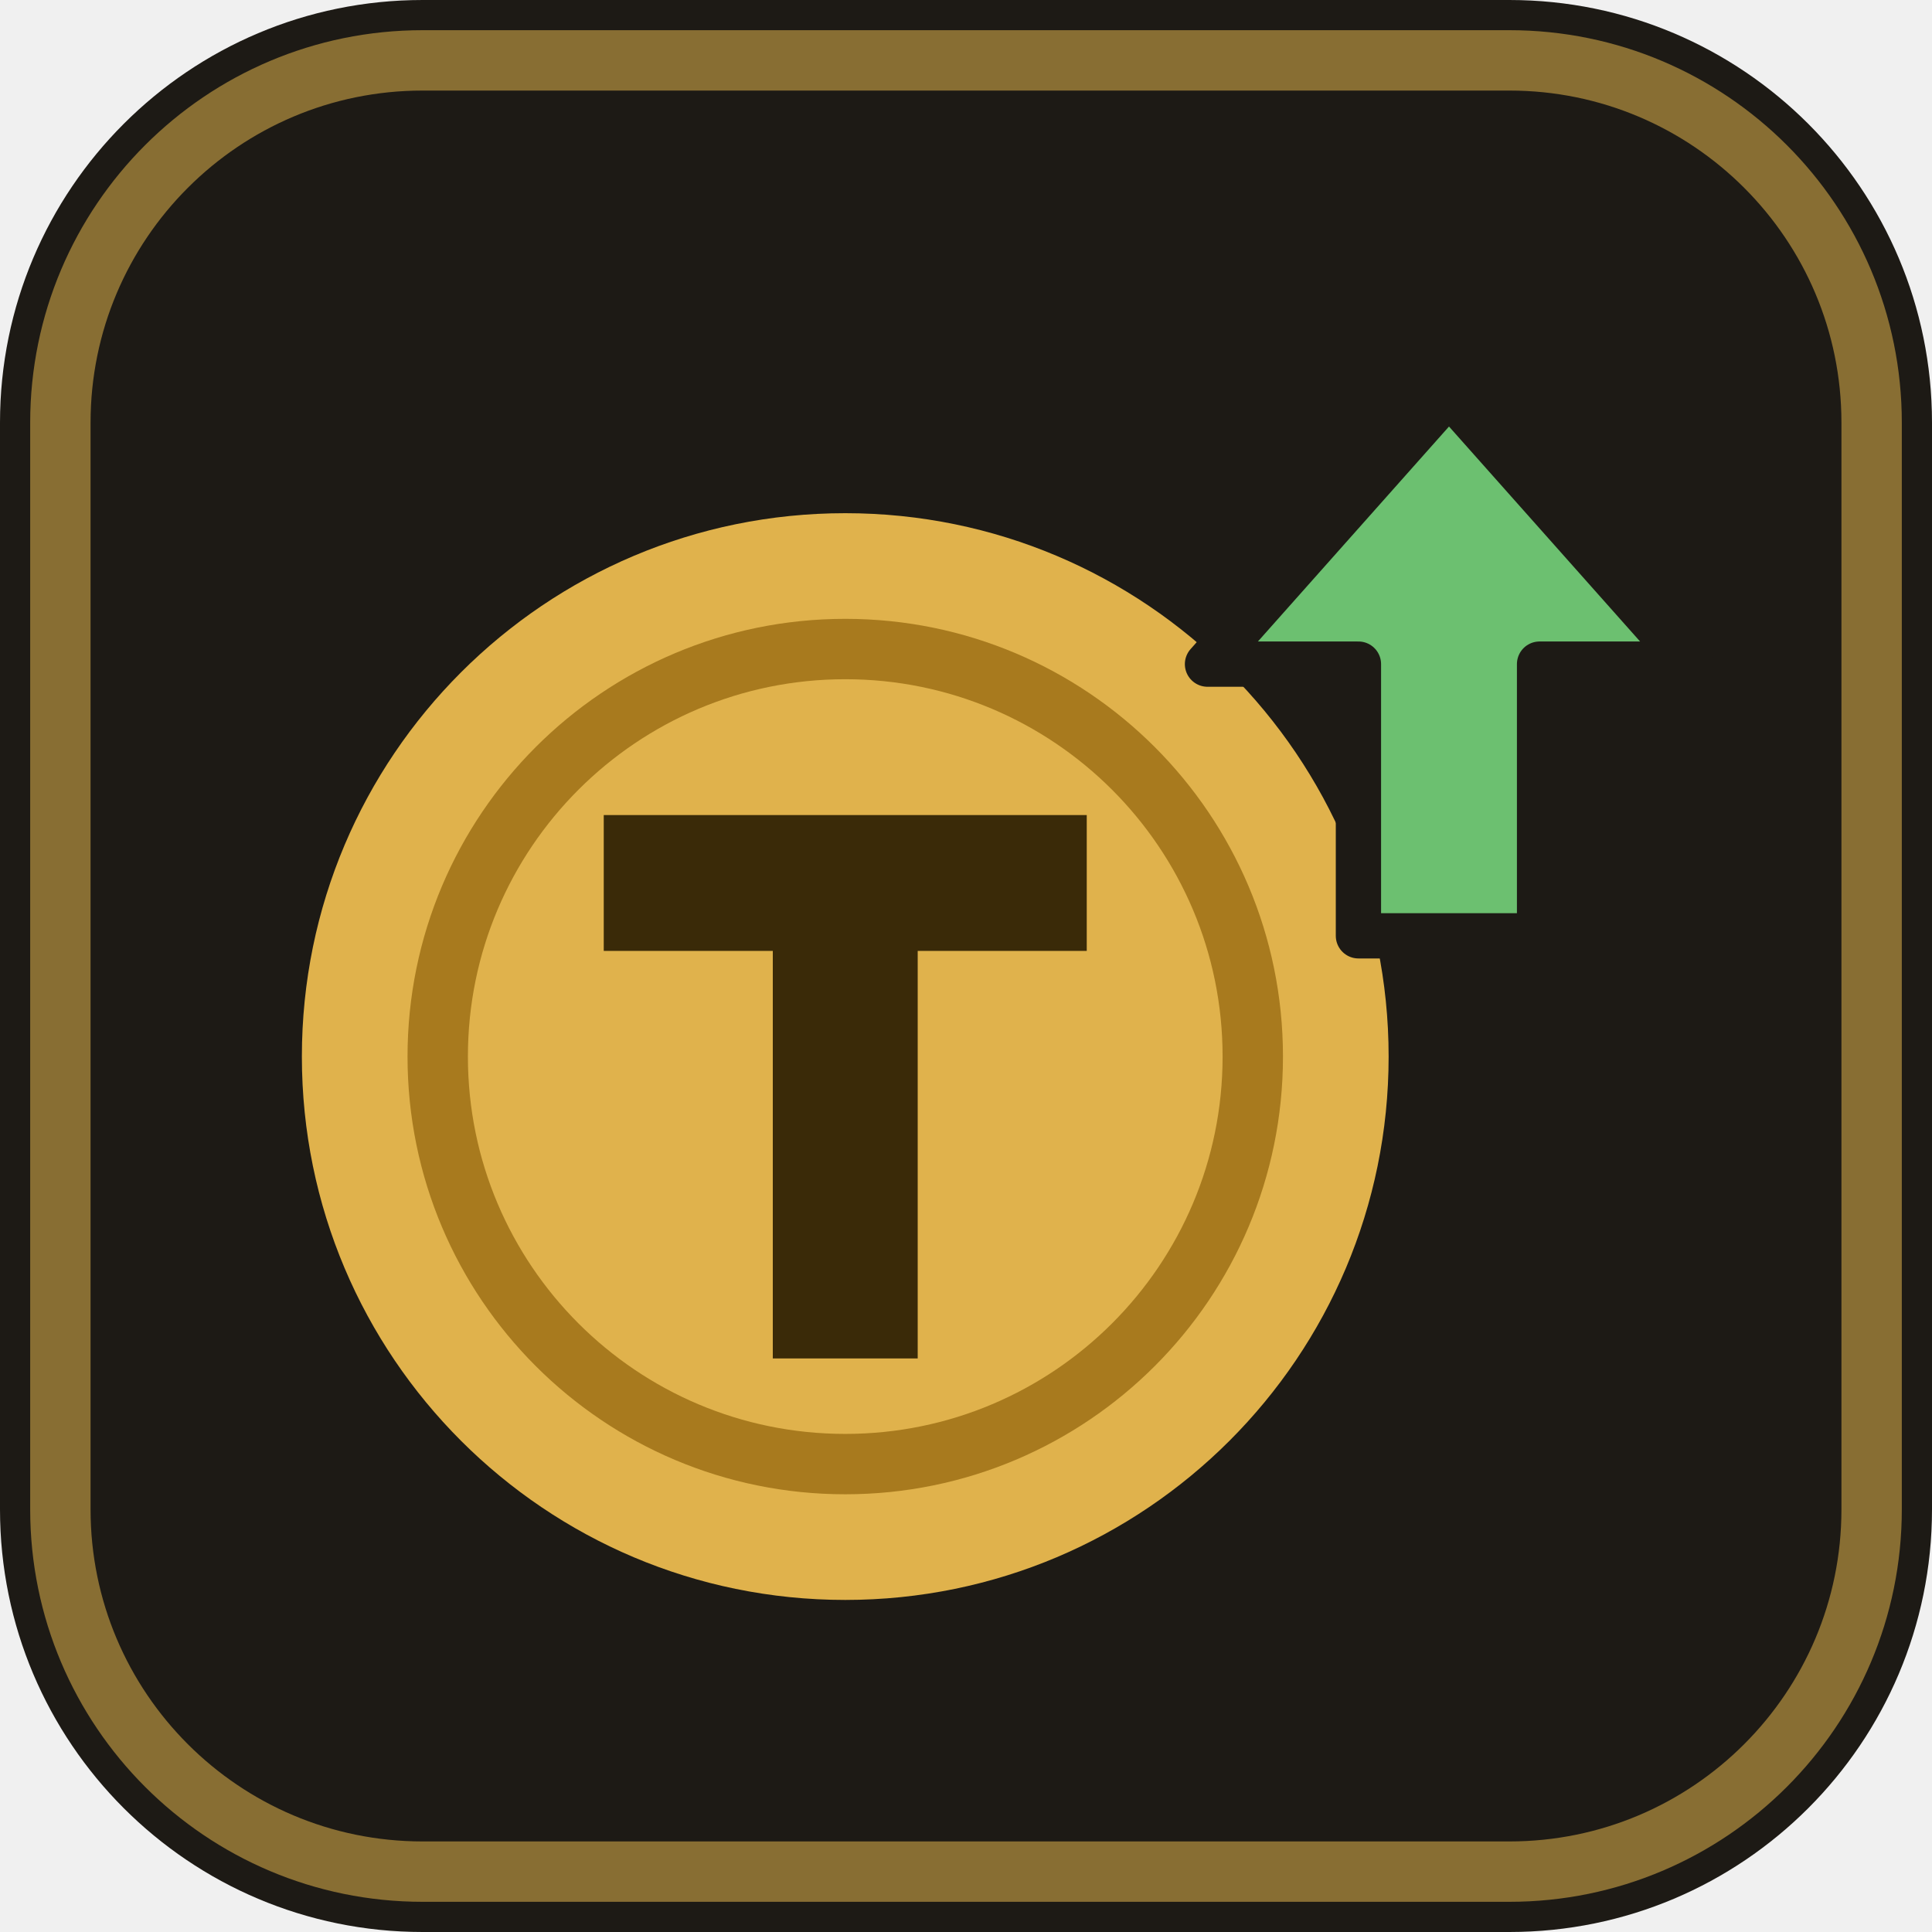
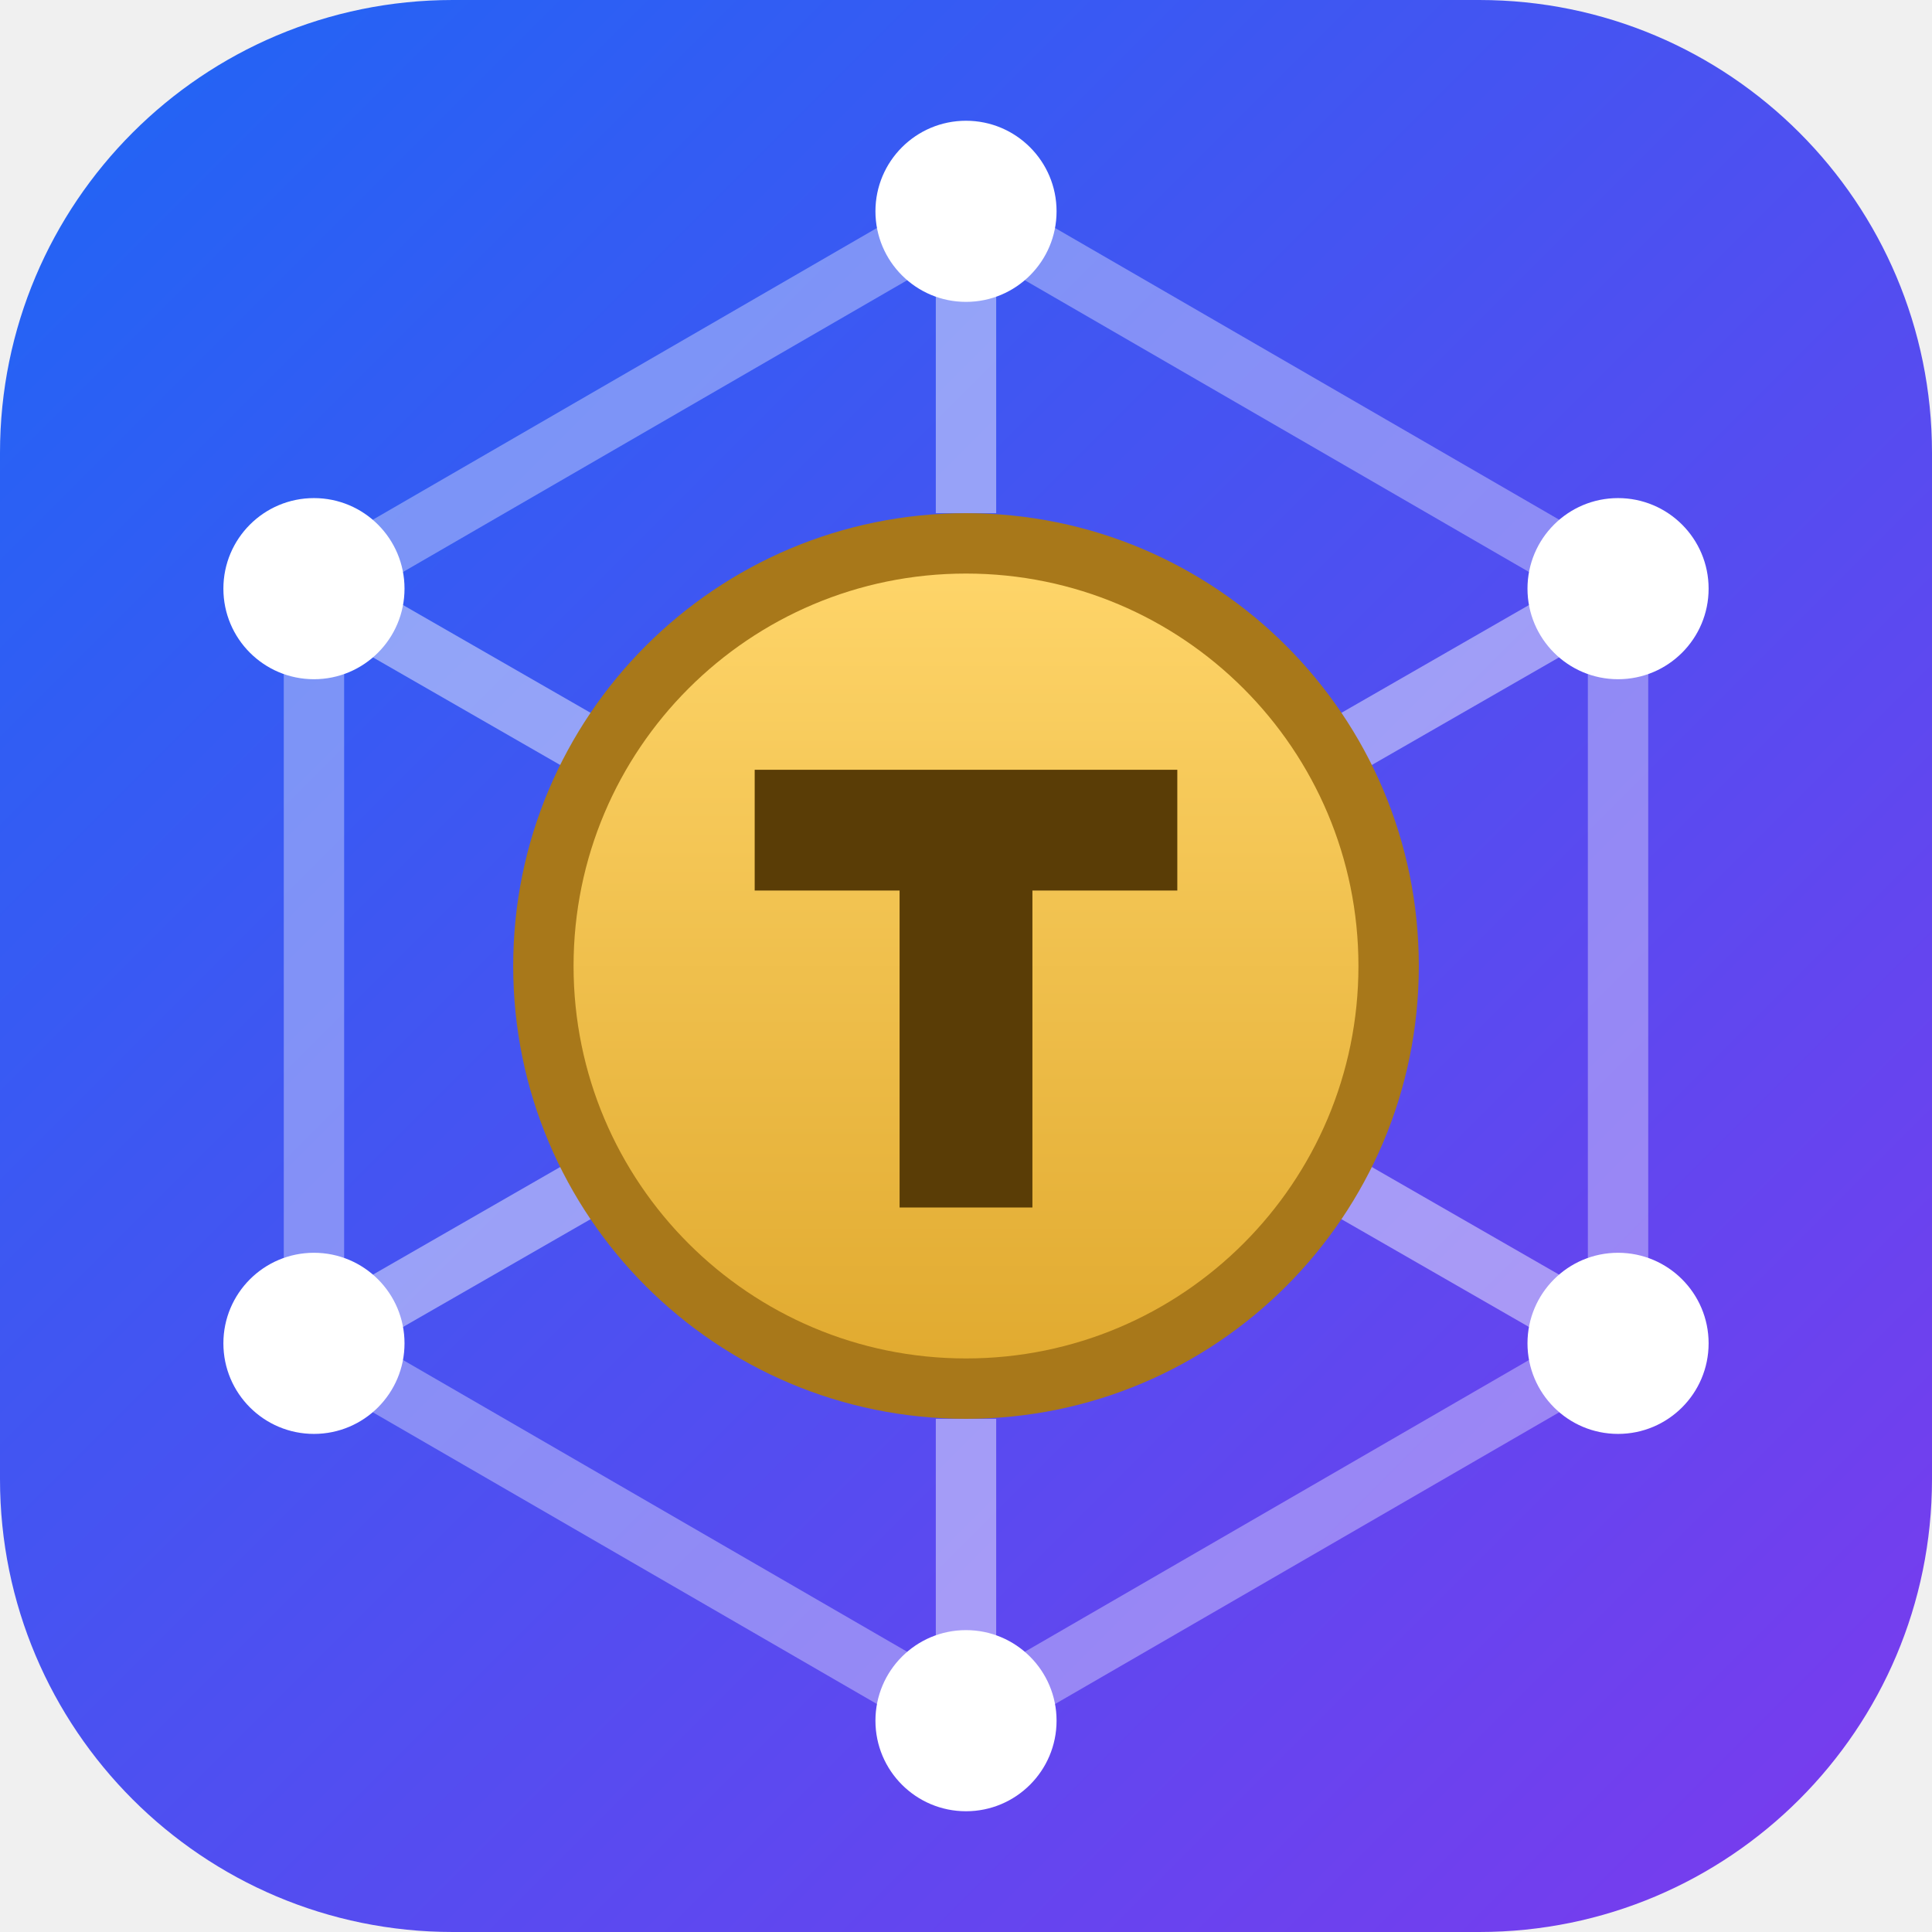
<svg xmlns="http://www.w3.org/2000/svg" viewBox="0 0 64 64">
-   <rect width="64" height="64" rx="14" fill="#1d1a15" />
-   <rect x="2" y="2" width="60" height="60" rx="12" fill="none" stroke="#e0b24c" stroke-width="2" opacity=".55" />
-   <circle cx="28" cy="35" r="18" fill="#e0b24c" />
-   <circle cx="28" cy="35" r="13.5" fill="none" stroke="#a87a1e" stroke-width="2" />
-   <path d="M20 27h16v4.5h-5.6V45h-4.8V31.5H20z" fill="#3a2a08" />
-   <path d="M40 22l8-9 8 9h-5v9h-6v-9z" fill="#6cc070" stroke="#1d1a15" stroke-width="1.5" stroke-linejoin="round" />
+   <defs>
+     <linearGradient id="f" x1="0" y1="0" x2="1" y2="1">
+       <stop offset="0" stop-color="#1e66f5" />
+       <stop offset="1" stop-color="#7c3aed" />
+     </linearGradient>
+     <linearGradient id="m" x1="0" y1="0" x2="0" y2="1">
+       <stop offset="0" stop-color="#ffd66b" />
+       <stop offset="1" stop-color="#e0a92e" />
+     </linearGradient>
+   </defs>
+   <rect width="64" height="64" rx="15" fill="url(#f)" />
+   <path d="M32 7l21.6 12.5v25L32 57 10.4 44.5v-25z" fill="none" stroke="#fff" stroke-opacity=".35" stroke-width="2" />
+   <g stroke="#fff" stroke-opacity=".45" stroke-width="2">
+     <path d="M32 7v10M53.6 19.5l-8.7 5M53.6 44.5l-8.7-5M32 57V47M10.4 44.5l8.7-5M10.4 19.5l8.7 5" />
+   </g>
+   <g fill="#fff">
+     <circle cx="32" cy="7" r="3" />
+     <circle cx="53.6" cy="19.5" r="3" />
+     <circle cx="53.6" cy="44.5" r="3" />
+     <circle cx="32" cy="57" r="3" />
+     <circle cx="10.4" cy="44.5" r="3" />
+     <circle cx="10.4" cy="19.5" r="3" />
+   </g>
+   <circle cx="32" cy="32" r="14" fill="url(#m)" stroke="#a8781a" stroke-width="2" />
+   <path d="M25 25.5h14v4h-4.8V40h-4.4V29.5H25z" fill="#5a3d06" />
</svg>
